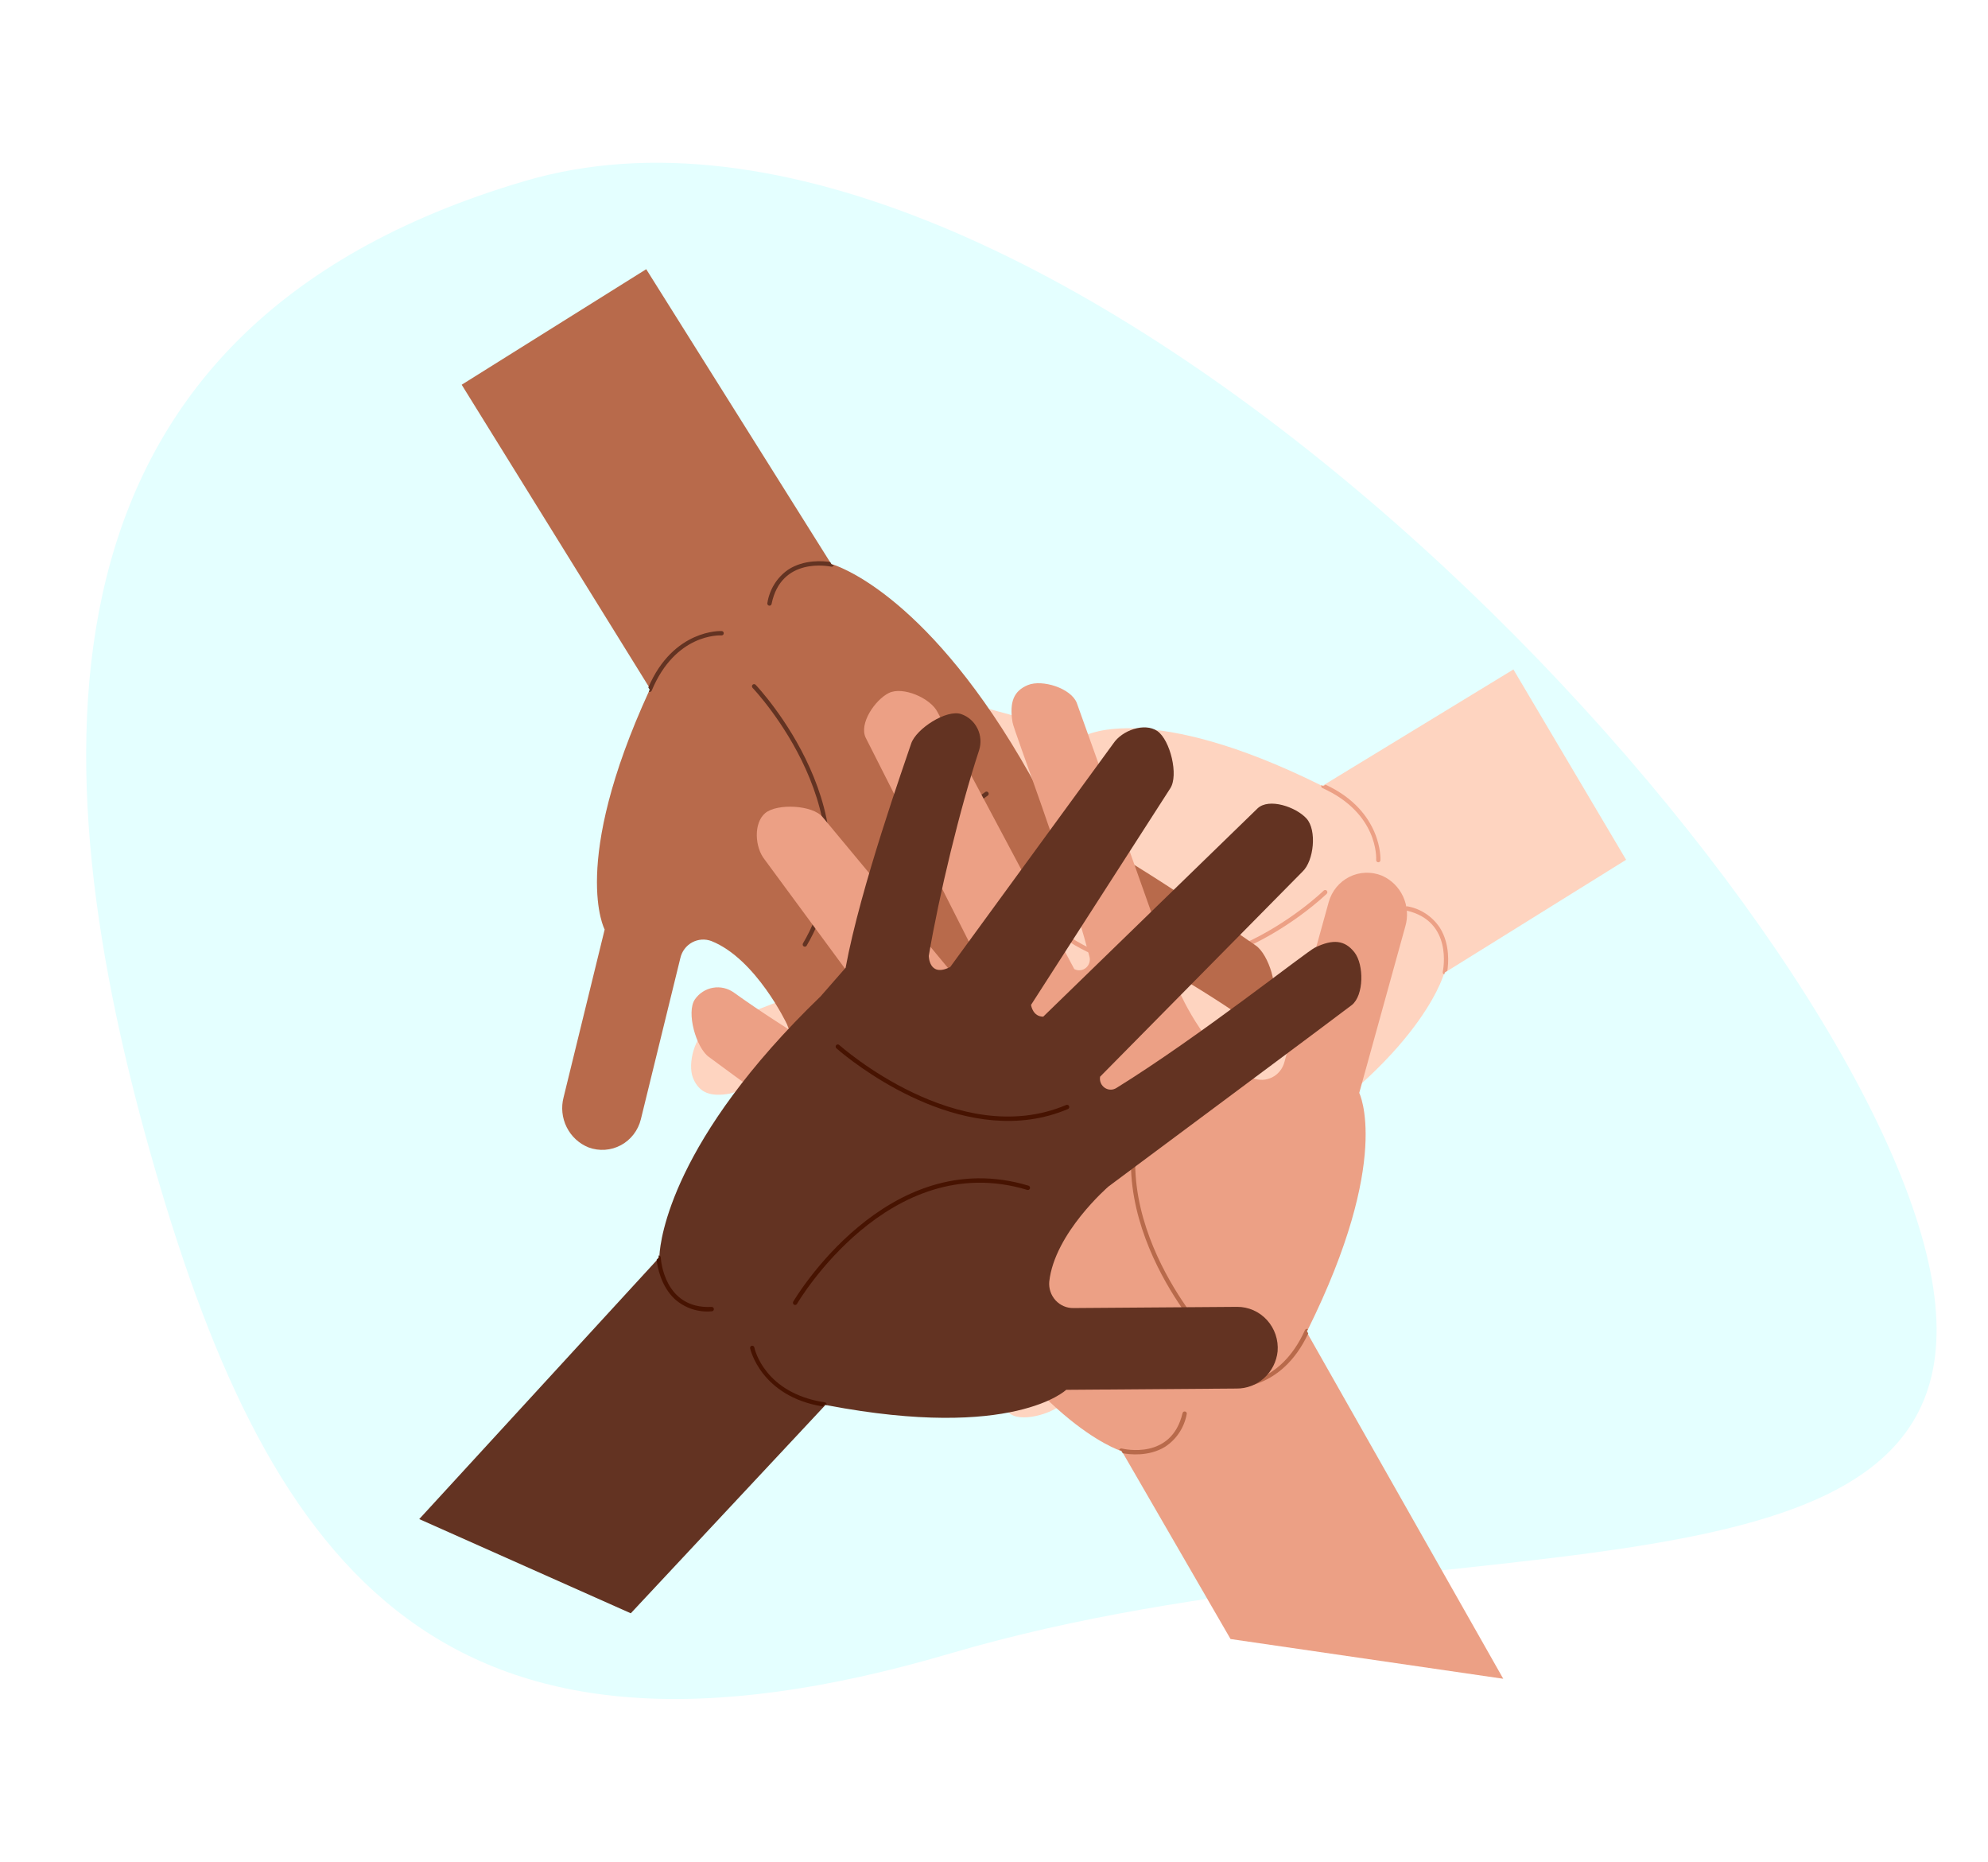
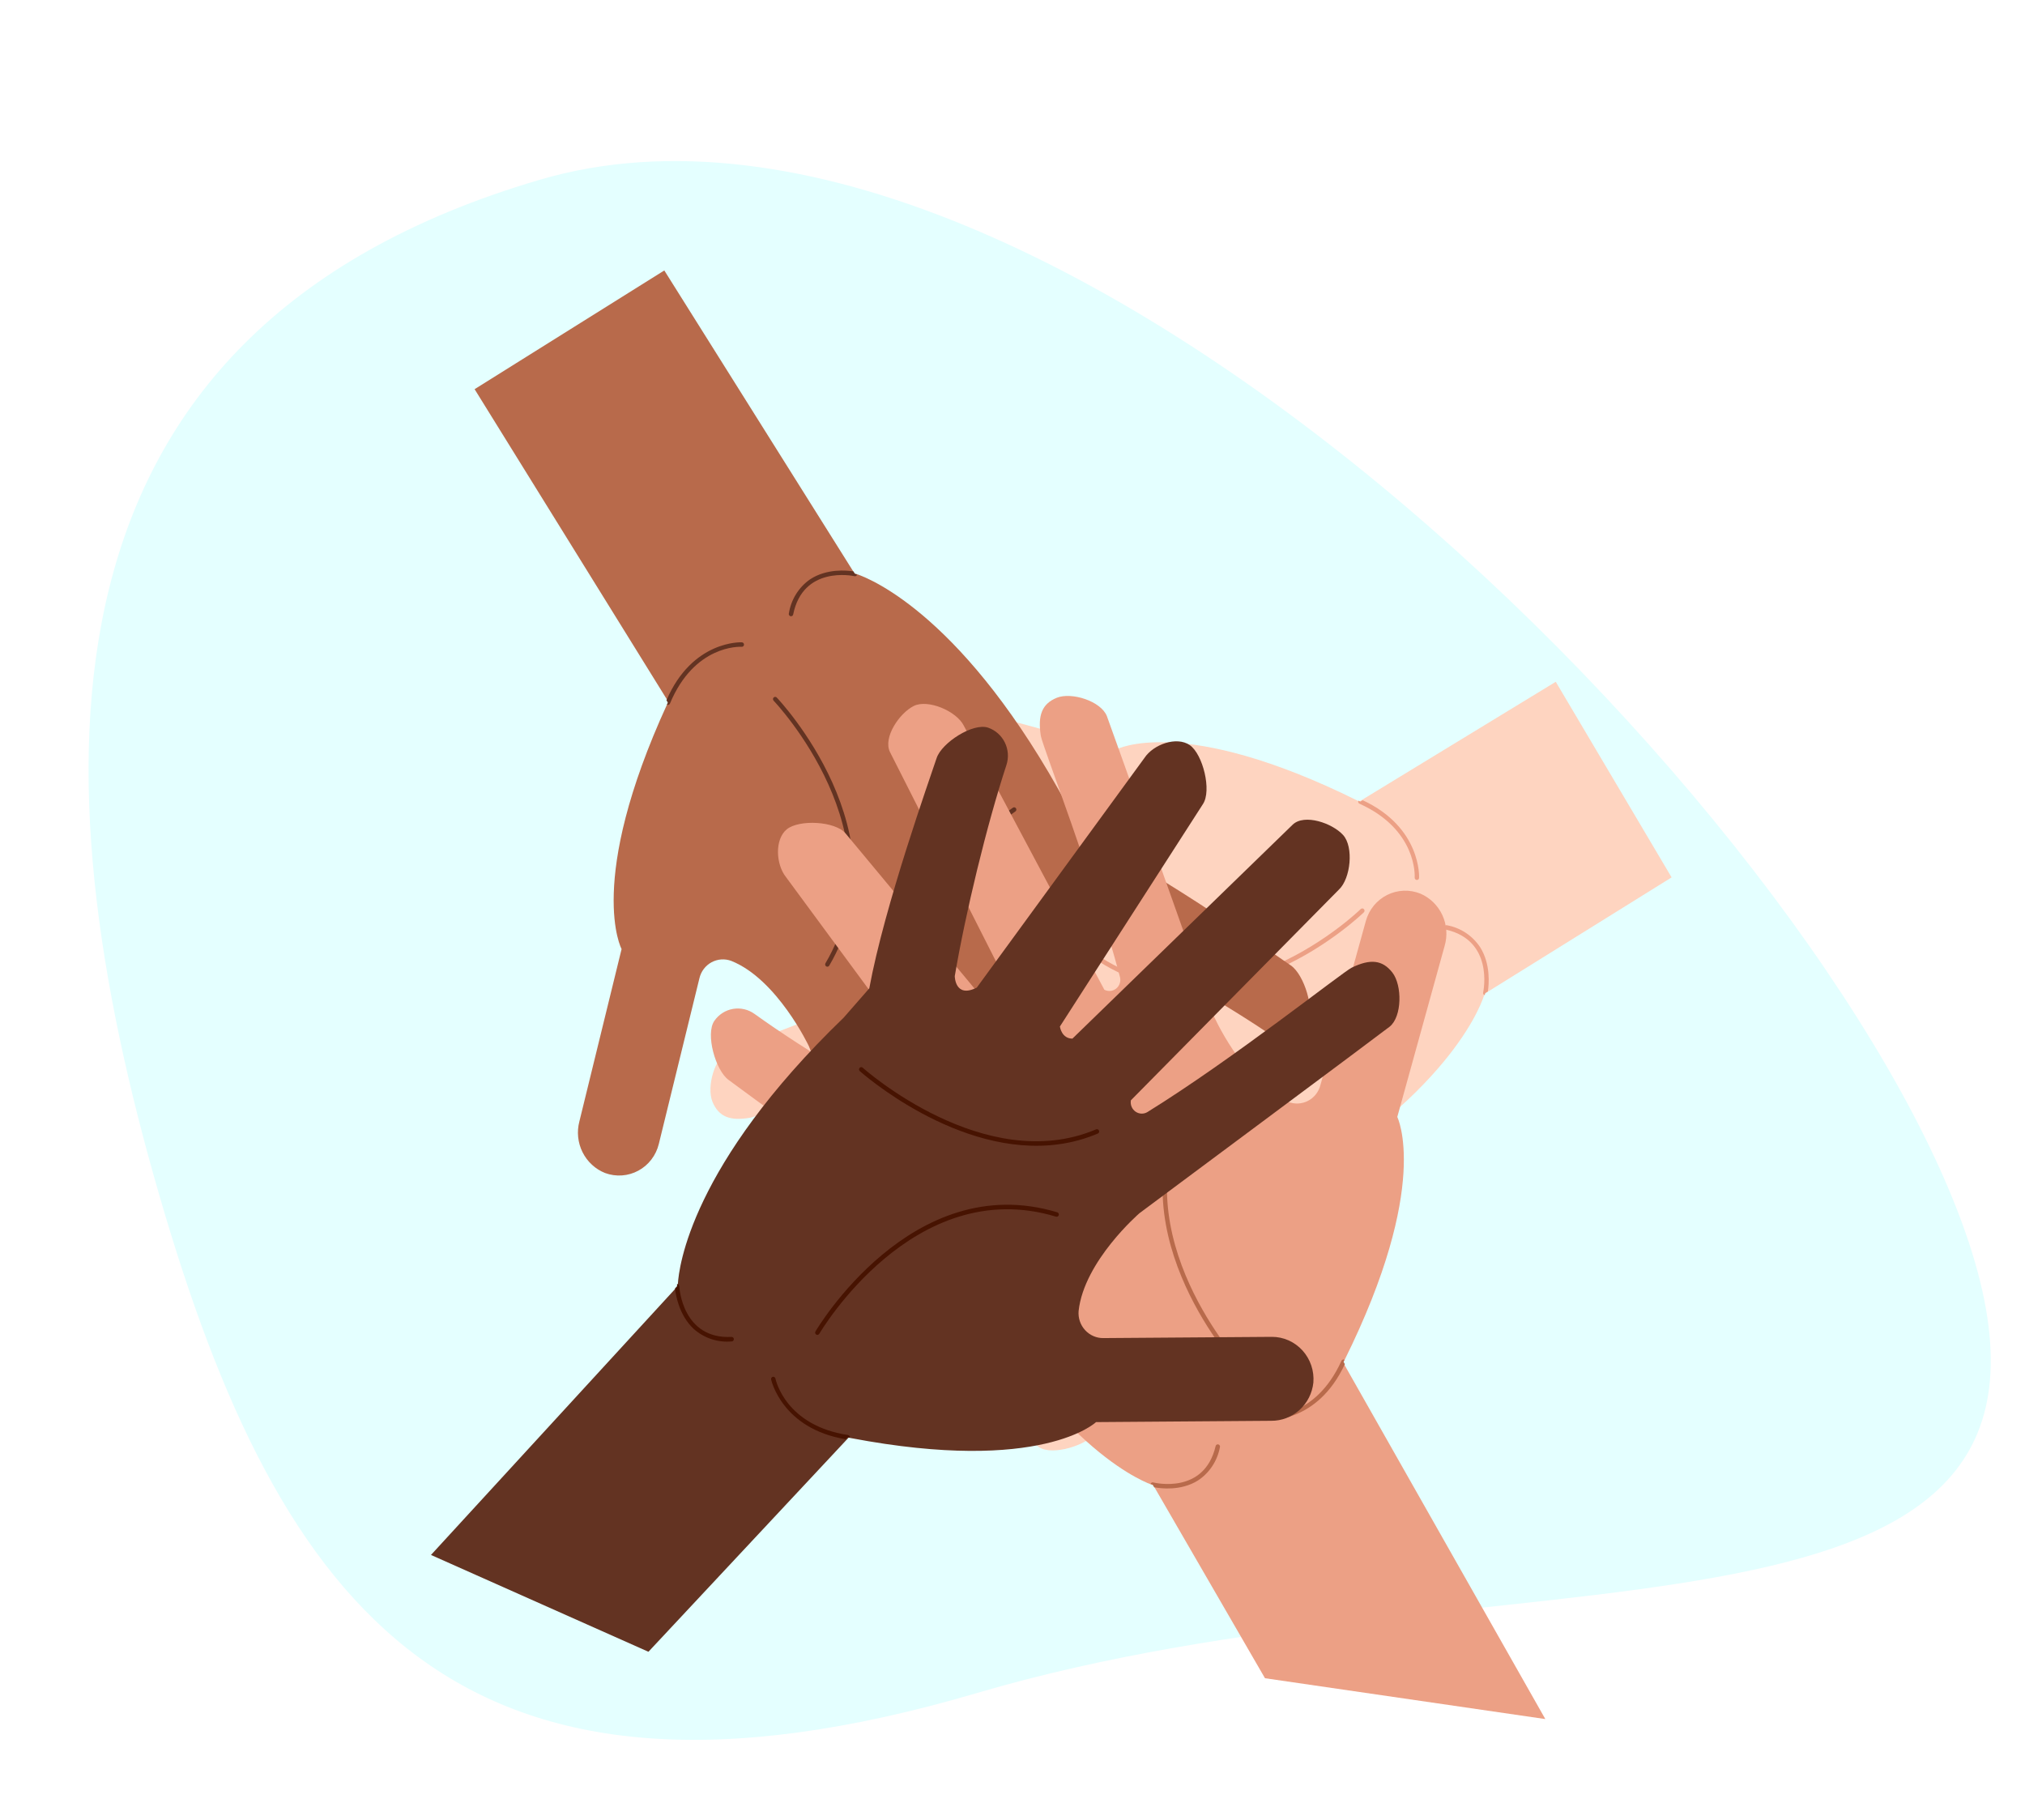
- <svg xmlns="http://www.w3.org/2000/svg" width="329" height="308" viewBox="0 0 329 308" fill="none">
-   <path d="M25.589 193.224C6.136 125.953 3.326 54.516 86.872 29.945C170.419 5.375 298.509 136.999 317.963 204.27C337.416 271.541 240.866 248.986 157.319 273.557C73.772 298.127 45.043 260.495 25.589 193.224Z" fill="#E4FFFF" />
-   <path d="M117.406 170.138C118.712 169.575 164.15 152.143 164.15 152.143C164.15 152.143 174.78 147.15 177.729 139.647C177.924 139.121 178.006 138.558 177.971 137.996C177.936 137.434 177.785 136.885 177.528 136.386C177.27 135.886 176.912 135.447 176.477 135.097C176.041 134.747 175.539 134.494 175.002 134.355L148.796 127.212C147.899 126.968 147.062 126.536 146.337 125.944C145.612 125.351 145.016 124.612 144.587 123.773C144.158 122.933 143.906 122.013 143.847 121.071C143.787 120.13 143.922 119.187 144.243 118.303C144.865 116.712 146.045 115.416 147.555 114.664C149.066 113.912 150.8 113.758 152.423 114.231L179.699 121.66C179.699 121.66 190.329 115.925 218.507 129.88C218.608 129.93 218.717 129.989 218.826 130.041L219.194 129.812L219.201 129.813L250.458 110.764L269.108 142.255L239.405 160.732L238.997 160.984C238.997 160.984 238.968 161.105 238.896 161.331C238.072 163.79 231.912 179.15 201.935 195.333L196.712 198.76C190.869 210.923 178.297 228.88 176.556 231.507C175.12 233.669 169.383 235.439 167.257 233.97C166.233 233.262 165.525 232.171 165.288 230.937C165.051 229.702 165.305 228.426 165.993 227.388C168.779 223.184 171.934 217.885 174.928 212.482C177.924 207.072 180.759 201.56 182.904 196.93C182.904 196.93 183.831 193.427 179.955 194.195L144.215 222.485C142.268 224.172 138.321 224.468 136.643 222.481C134.982 220.474 135.128 214.46 137.075 212.773L168.676 184.539L168.677 184.531C168.692 184.416 168.893 182.591 167.241 182.115L123.969 205.68C121.694 206.874 117.777 204.198 116.589 201.874C115.402 199.55 117.237 194.804 119.513 193.602L160.744 170.006C160.753 169.991 160.76 169.974 160.765 169.957C160.902 169.644 160.949 169.296 160.899 168.955C160.849 168.614 160.705 168.294 160.483 168.032C160.261 167.771 159.97 167.579 159.646 167.479C159.321 167.38 158.976 167.376 158.651 167.469C143.131 171.938 122.459 180.637 120.809 180.94C117.557 181.522 115.718 180.807 114.707 178.404C113.704 175.987 115.045 171.152 117.406 170.138Z" fill="#FED4C0" />
-   <path d="M232.515 150.232C232.535 150.143 232.586 150.065 232.659 150.013C232.732 149.961 232.822 149.938 232.911 149.949C232.921 149.95 232.931 149.953 232.938 149.96C234.02 150.154 235.053 150.57 235.975 151.183C236.897 151.795 237.689 152.591 238.302 153.522C240.016 156.266 239.693 159.567 239.523 160.629L239.117 160.881C239.117 160.881 239.087 161.001 239.016 161.227C238.929 161.201 238.856 161.143 238.809 161.065C238.763 160.986 238.748 160.893 238.766 160.803C238.838 160.461 240.466 152.418 232.791 150.666C232.745 150.657 232.701 150.637 232.662 150.61C232.623 150.583 232.59 150.548 232.564 150.508C232.538 150.467 232.521 150.422 232.512 150.375C232.504 150.328 232.505 150.279 232.515 150.232Z" fill="#ECA085" />
-   <path d="M218.676 129.911C218.677 129.904 218.677 129.904 218.685 129.898C218.787 129.948 218.895 130.007 219.004 130.059L219.371 129.83L219.379 129.831C228.849 134.236 228.464 142.254 228.454 142.333C228.451 142.381 228.439 142.427 228.419 142.47C228.398 142.513 228.37 142.551 228.335 142.582C228.3 142.614 228.259 142.638 228.214 142.653C228.17 142.668 228.123 142.674 228.076 142.67C228.029 142.667 227.984 142.654 227.942 142.632C227.9 142.611 227.863 142.581 227.832 142.545C227.801 142.508 227.778 142.466 227.763 142.421C227.749 142.375 227.743 142.327 227.747 142.28C227.765 141.967 228.095 134.558 218.861 130.391C218.818 130.372 218.778 130.345 218.745 130.31C218.712 130.276 218.687 130.235 218.669 130.19C218.652 130.145 218.644 130.098 218.645 130.05C218.646 130.002 218.657 129.955 218.676 129.911Z" fill="#ECA085" />
-   <path d="M173.815 166.369C190.109 168.607 201.548 186.151 201.676 186.351C201.728 186.432 201.747 186.531 201.727 186.625C201.708 186.72 201.653 186.802 201.573 186.855C201.494 186.907 201.397 186.925 201.304 186.905C201.211 186.885 201.13 186.828 201.078 186.747C200.935 186.525 186.635 164.608 167.419 167.054C167.325 167.066 167.23 167.04 167.155 166.98C167.079 166.921 167.03 166.834 167.018 166.738C167.005 166.642 167.031 166.545 167.089 166.469C167.146 166.393 167.232 166.343 167.326 166.331C169.48 166.057 171.661 166.07 173.815 166.369Z" fill="#ECA085" />
-   <path d="M219.356 147.254C219.423 147.263 219.486 147.291 219.538 147.335C219.59 147.38 219.629 147.438 219.65 147.503C219.672 147.569 219.675 147.639 219.658 147.706C219.642 147.773 219.608 147.834 219.56 147.882C219.344 148.094 197.732 169.021 176.936 155.814C176.855 155.763 176.797 155.681 176.775 155.586C176.753 155.491 176.769 155.392 176.818 155.309C176.868 155.227 176.948 155.168 177.041 155.146C177.133 155.124 177.231 155.141 177.312 155.192C197.636 168.105 218.847 147.562 219.06 147.352C219.099 147.314 219.145 147.285 219.197 147.268C219.248 147.251 219.302 147.246 219.356 147.254Z" fill="#ECA085" />
-   <path d="M148.7 216.866C148.125 215.54 130.228 169.442 130.228 169.442C130.228 169.442 125.144 158.662 117.736 155.702C117.217 155.507 116.664 155.426 116.114 155.464C115.563 155.503 115.028 155.659 114.543 155.923C114.057 156.188 113.633 156.554 113.298 156.998C112.962 157.442 112.723 157.954 112.597 158.5L106.061 185.174C105.838 186.087 105.429 186.94 104.861 187.68C104.294 188.42 103.579 189.03 102.764 189.47C101.949 189.91 101.052 190.171 100.129 190.236C99.207 190.301 98.28 190.169 97.409 189.847C95.838 189.223 94.546 188.03 93.782 186.498C93.018 184.967 92.836 183.205 93.271 181.553L100.068 153.791C100.068 153.791 94.257 143.014 107.436 114.302C107.483 114.198 107.539 114.088 107.588 113.977L107.357 113.604L107.358 113.596L76.406 63.656L106.945 44.54L137.308 92.904L137.563 93.317C137.563 93.317 137.682 93.347 137.904 93.419C140.33 94.244 155.497 100.428 171.895 130.817L175.348 136.11C187.375 141.988 205.201 154.676 207.808 156.432C209.953 157.881 211.789 163.703 210.388 165.872C209.712 166.916 208.655 167.641 207.449 167.888C206.243 168.135 204.988 167.884 203.958 167.19C199.787 164.38 194.536 161.199 189.186 158.183C183.83 155.165 178.375 152.311 173.799 150.153C173.799 150.153 170.348 149.229 171.17 153.165L199.539 189.351C201.228 191.322 201.588 195.332 199.67 197.048C197.732 198.746 191.834 198.628 190.145 196.657L161.905 164.678L161.898 164.677C161.784 164.663 159.992 164.467 159.554 166.149L183.425 210.015C184.636 212.322 182.082 216.317 179.825 217.536C177.568 218.754 172.883 216.913 171.664 214.606L147.799 172.814C147.784 172.805 147.768 172.799 147.751 172.794C147.441 172.655 147.1 172.609 146.766 172.662C146.433 172.714 146.122 172.863 145.869 173.09C145.617 173.317 145.434 173.613 145.342 173.943C145.25 174.273 145.253 174.624 145.35 174.954C150.006 190.708 158.902 211.676 159.229 213.352C159.857 216.655 159.188 218.527 156.851 219.567C154.5 220.599 149.736 219.26 148.7 216.866Z" fill="#B86A4B" />
-   <path d="M127.27 100.206C127.182 100.186 127.105 100.134 127.052 100.059C126.999 99.985 126.975 99.893 126.985 99.802C126.985 99.792 126.988 99.782 126.995 99.774C127.167 98.667 127.558 97.609 128.144 96.663C128.731 95.718 129.5 94.904 130.406 94.272C133.078 92.506 136.334 92.82 137.383 92.988L137.639 93.403C137.639 93.403 137.758 93.432 137.981 93.504C137.957 93.593 137.902 93.668 137.825 93.716C137.749 93.764 137.657 93.78 137.569 93.761C137.23 93.689 129.281 92.066 127.693 99.921C127.684 99.968 127.666 100.013 127.64 100.053C127.614 100.093 127.58 100.127 127.541 100.154C127.502 100.181 127.457 100.199 127.411 100.208C127.364 100.217 127.317 100.216 127.27 100.206Z" fill="#633322" />
-   <path d="M107.385 114.456C107.377 114.455 107.377 114.455 107.371 114.447C107.419 114.342 107.475 114.232 107.524 114.121L107.293 113.746L107.294 113.739C111.46 104.046 119.359 104.399 119.437 104.409C119.484 104.411 119.53 104.423 119.573 104.444C119.615 104.464 119.653 104.494 119.685 104.529C119.716 104.565 119.741 104.607 119.756 104.652C119.772 104.697 119.779 104.745 119.776 104.793C119.773 104.84 119.762 104.887 119.741 104.93C119.72 104.973 119.692 105.011 119.657 105.043C119.621 105.074 119.58 105.098 119.536 105.113C119.491 105.129 119.444 105.135 119.397 105.131C119.089 105.114 111.791 104.815 107.854 114.265C107.836 114.309 107.81 114.349 107.776 114.383C107.743 114.417 107.703 114.444 107.66 114.461C107.616 114.479 107.569 114.488 107.522 114.487C107.475 114.486 107.428 114.475 107.385 114.456Z" fill="#633322" />
-   <path d="M143.963 159.461C145.868 142.882 162.872 131.162 163.065 131.031C163.104 131.005 163.148 130.986 163.194 130.977C163.24 130.968 163.288 130.968 163.334 130.978C163.38 130.987 163.424 131.006 163.463 131.033C163.502 131.059 163.535 131.094 163.562 131.134C163.588 131.173 163.606 131.218 163.615 131.265C163.625 131.312 163.625 131.36 163.616 131.407C163.607 131.454 163.589 131.498 163.563 131.538C163.537 131.578 163.503 131.612 163.464 131.638C163.249 131.784 142.007 146.434 144.749 165.96C144.763 166.055 144.738 166.152 144.681 166.229C144.625 166.306 144.54 166.357 144.446 166.37C144.352 166.383 144.257 166.357 144.181 166.299C144.105 166.241 144.055 166.154 144.041 166.058C143.735 163.87 143.708 161.652 143.963 159.461Z" fill="#633322" />
-   <path d="M124.445 113.511C124.453 113.443 124.48 113.379 124.521 113.326C124.563 113.273 124.619 113.233 124.682 113.211C124.746 113.19 124.814 113.186 124.879 113.202C124.944 113.218 125.004 113.253 125.051 113.302C125.261 113.519 145.935 135.319 133.496 156.463C133.447 156.544 133.369 156.603 133.278 156.625C133.187 156.647 133.09 156.632 133.01 156.582C132.929 156.532 132.871 156.452 132.848 156.359C132.825 156.266 132.839 156.167 132.886 156.085C145.049 135.421 124.753 114.025 124.546 113.811C124.508 113.772 124.48 113.724 124.462 113.672C124.445 113.621 124.439 113.566 124.445 113.511Z" fill="#633322" />
-   <path d="M178.194 116.289C178.73 117.632 195.255 164.254 195.255 164.254C195.255 164.254 200.018 175.184 207.337 178.371C207.85 178.581 208.401 178.679 208.952 178.658C209.503 178.637 210.043 178.497 210.537 178.248C211.03 177.998 211.465 177.645 211.813 177.212C212.162 176.778 212.416 176.274 212.559 175.732L219.885 149.276C220.136 148.37 220.57 147.53 221.159 146.808C221.749 146.086 222.482 145.499 223.31 145.084C224.137 144.669 225.043 144.436 225.967 144.399C226.891 144.363 227.813 144.524 228.675 144.872C230.227 145.544 231.484 146.776 232.202 148.33C232.92 149.884 233.05 151.651 232.566 153.289L224.945 180.825C224.945 180.825 230.436 191.774 216.406 220.063C216.356 220.165 216.296 220.274 216.244 220.383L216.464 220.764L216.463 220.771L248.778 277.759L203.647 271.184L185.903 240.528L185.66 240.107C185.66 240.107 185.542 240.074 185.322 239.995C182.921 239.096 167.94 232.448 152.448 201.572L149.152 196.177C137.301 189.932 119.855 176.702 117.301 174.866C115.199 173.352 113.535 167.477 115.001 165.352C115.708 164.33 116.786 163.638 117.999 163.428C119.212 163.218 120.46 163.508 121.469 164.234C125.556 167.171 130.712 170.511 135.971 173.691C141.237 176.871 146.606 179.892 151.118 182.189C151.118 182.189 154.541 183.219 153.835 179.26L126.546 142.221C124.916 140.2 124.674 136.181 126.643 134.526C128.631 132.888 134.525 133.187 136.155 135.209L163.442 168.039L163.449 168.04C163.562 168.058 165.348 168.309 165.836 166.641L143.271 122.066C142.128 119.724 144.801 115.809 147.094 114.661C149.387 113.512 154.016 115.497 155.166 117.841L177.787 160.342C177.801 160.352 177.817 160.359 177.834 160.365C178.14 160.512 178.48 160.569 178.815 160.526C179.15 160.484 179.465 160.345 179.724 160.126C179.983 159.907 180.175 159.617 180.277 159.29C180.379 158.963 180.386 158.612 180.299 158.279C176.111 142.391 167.839 121.161 167.563 119.477C167.032 116.156 167.757 114.306 170.125 113.338C172.506 112.38 177.23 113.864 178.194 116.289Z" fill="#ECA085" />
-   <path d="M196.132 233.538C196.219 233.561 196.295 233.615 196.346 233.691C196.396 233.767 196.417 233.86 196.405 233.95C196.405 233.961 196.401 233.97 196.394 233.978C196.189 235.079 195.767 236.125 195.153 237.052C194.538 237.979 193.745 238.769 192.82 239.372C190.096 241.055 186.85 240.641 185.806 240.441L185.563 240.019C185.563 240.019 185.445 239.985 185.224 239.906C185.25 239.819 185.308 239.745 185.386 239.7C185.464 239.654 185.556 239.641 185.644 239.662C185.98 239.745 193.88 241.612 195.701 233.81C195.711 233.763 195.73 233.719 195.757 233.679C195.785 233.64 195.819 233.607 195.86 233.582C195.9 233.556 195.944 233.539 195.991 233.532C196.038 233.525 196.086 233.527 196.132 233.538Z" fill="#B86A4B" />
-   <path d="M216.434 219.905C216.441 219.906 216.441 219.906 216.447 219.914C216.396 220.017 216.337 220.126 216.285 220.235L216.505 220.617L216.504 220.624C212.05 230.184 204.163 229.588 204.085 229.576C204.038 229.572 203.993 229.558 203.951 229.536C203.909 229.514 203.872 229.484 203.841 229.448C203.811 229.411 203.788 229.369 203.773 229.323C203.759 229.277 203.754 229.229 203.758 229.181C203.762 229.134 203.775 229.087 203.797 229.045C203.818 229.003 203.848 228.965 203.884 228.935C203.921 228.905 203.962 228.882 204.007 228.868C204.052 228.855 204.099 228.85 204.146 228.855C204.454 228.881 211.742 229.406 215.959 220.081C215.978 220.037 216.006 219.998 216.04 219.965C216.075 219.932 216.115 219.907 216.159 219.891C216.204 219.874 216.251 219.867 216.298 219.869C216.345 219.872 216.391 219.884 216.434 219.905Z" fill="#B86A4B" />
-   <path d="M181.217 173.801C178.819 190.312 161.469 201.502 161.271 201.627C161.232 201.652 161.187 201.669 161.141 201.677C161.095 201.685 161.047 201.683 161.002 201.672C160.956 201.661 160.913 201.641 160.874 201.613C160.836 201.585 160.803 201.55 160.778 201.51C160.753 201.469 160.736 201.424 160.729 201.376C160.721 201.329 160.722 201.281 160.732 201.235C160.743 201.188 160.762 201.144 160.789 201.105C160.816 201.066 160.851 201.033 160.891 201.008C161.11 200.869 182.785 186.881 180.624 167.281C180.613 167.185 180.64 167.089 180.7 167.014C180.729 166.977 180.765 166.946 180.806 166.923C180.847 166.9 180.892 166.886 180.939 166.881C180.986 166.876 181.033 166.88 181.078 166.893C181.123 166.907 181.165 166.929 181.202 166.96C181.239 166.99 181.269 167.027 181.292 167.069C181.315 167.111 181.329 167.157 181.334 167.204C181.576 169.401 181.537 171.618 181.217 173.801Z" fill="#B86A4B" />
-   <path d="M199.353 220.323C199.343 220.39 199.315 220.454 199.271 220.505C199.228 220.557 199.171 220.595 199.107 220.615C199.043 220.635 198.975 220.636 198.91 220.618C198.846 220.6 198.787 220.564 198.742 220.513C198.538 220.289 178.524 197.865 191.578 177.122C191.604 177.082 191.636 177.047 191.675 177.02C191.713 176.993 191.756 176.974 191.802 176.964C191.847 176.954 191.894 176.954 191.94 176.962C191.986 176.971 192.03 176.989 192.069 177.015C192.109 177.041 192.143 177.075 192.169 177.114C192.196 177.153 192.215 177.198 192.225 177.244C192.235 177.291 192.236 177.339 192.227 177.386C192.219 177.433 192.202 177.478 192.177 177.518C179.412 197.791 199.06 219.8 199.261 220.02C199.297 220.061 199.325 220.109 199.34 220.161C199.356 220.213 199.361 220.269 199.353 220.323Z" fill="#B86A4B" />
-   <path d="M223.719 166.286C222.609 167.183 183.446 196.312 183.446 196.312C183.446 196.312 174.522 204.01 173.644 212.053C173.595 212.613 173.663 213.178 173.843 213.711C174.023 214.244 174.312 214.733 174.69 215.146C175.069 215.559 175.528 215.886 176.038 216.106C176.548 216.326 177.098 216.434 177.65 216.423L204.728 216.225C205.655 216.218 206.574 216.408 207.426 216.784C208.278 217.16 209.045 217.712 209.676 218.406C210.308 219.1 210.791 219.921 211.094 220.814C211.397 221.707 211.513 222.654 211.436 223.593C211.253 225.298 210.456 226.869 209.199 228.004C207.942 229.139 206.314 229.757 204.629 229.74L176.447 229.951C176.447 229.951 167.718 238.365 136.964 232.52C136.852 232.499 136.733 232.471 136.614 232.451L136.32 232.771L136.312 232.772L104.391 266.925L69.382 251.338L108.8 208.391L109.126 208.037C109.126 208.037 109.123 207.912 109.134 207.675C109.284 205.078 111.199 188.581 135.814 164.843L139.944 160.12C142.389 146.796 149.795 126.058 150.784 123.05C151.601 120.574 156.658 117.312 159.087 118.154C160.257 118.561 161.223 119.423 161.773 120.55C162.324 121.678 162.413 122.979 162.022 124.167C160.44 128.98 158.789 134.95 157.318 140.976C155.849 147.01 154.561 153.1 153.706 158.15C153.706 158.15 153.729 161.783 157.257 159.992L184.255 123.005C185.688 120.849 189.407 119.495 191.541 120.96C193.663 122.447 195.093 128.293 193.661 130.449L170.631 166.262L170.632 166.269C170.648 166.384 170.931 168.2 172.645 168.213L208.122 133.749C209.999 131.98 214.467 133.504 216.217 135.426C217.966 137.349 217.44 142.427 215.564 144.203L182.058 178.145C182.053 178.162 182.051 178.18 182.051 178.197C182 178.537 182.046 178.886 182.183 179.202C182.32 179.517 182.543 179.787 182.825 179.979C183.106 180.172 183.436 180.278 183.774 180.287C184.112 180.295 184.445 180.205 184.734 180.027C198.499 171.512 216.116 157.517 217.623 156.779C220.601 155.336 222.557 155.529 224.157 157.575C225.753 159.637 225.726 164.668 223.719 166.286Z" fill="#633322" />
-   <path d="M118.142 216.58C118.146 216.671 118.117 216.76 118.06 216.83C118.003 216.901 117.923 216.947 117.834 216.96C117.824 216.963 117.814 216.962 117.805 216.957C116.711 217.063 115.607 216.941 114.558 216.6C113.509 216.258 112.538 215.704 111.703 214.97C109.334 212.783 108.783 209.505 108.669 208.432L108.995 208.078C108.995 208.078 108.992 207.954 109.002 207.717C109.092 207.718 109.178 207.754 109.243 207.818C109.308 207.881 109.347 207.967 109.353 208.058C109.373 208.409 109.906 216.623 117.762 216.235C117.809 216.232 117.856 216.238 117.901 216.254C117.945 216.27 117.987 216.294 118.022 216.327C118.058 216.359 118.086 216.398 118.107 216.441C118.127 216.484 118.139 216.532 118.142 216.58Z" fill="#471301" />
-   <path d="M136.814 232.443C136.815 232.45 136.815 232.45 136.809 232.458C136.697 232.437 136.578 232.409 136.46 232.389L136.165 232.709L136.158 232.71C125.878 231.02 124.153 223.165 124.142 223.086C124.132 223.039 124.131 222.991 124.139 222.944C124.148 222.897 124.165 222.853 124.191 222.813C124.217 222.773 124.25 222.739 124.289 222.712C124.328 222.685 124.371 222.667 124.417 222.658C124.463 222.648 124.511 222.648 124.557 222.658C124.603 222.667 124.646 222.686 124.685 222.713C124.724 222.74 124.758 222.774 124.784 222.814C124.81 222.854 124.828 222.899 124.837 222.946C124.901 223.253 126.521 230.504 136.51 232.029C136.557 232.035 136.602 232.051 136.643 232.075C136.684 232.1 136.719 232.132 136.748 232.171C136.776 232.21 136.796 232.254 136.808 232.3C136.819 232.347 136.821 232.395 136.814 232.443Z" fill="#471301" />
-   <path d="M170.477 185.217C154.196 187.472 138.591 173.6 138.415 173.441C138.38 173.409 138.351 173.371 138.33 173.327C138.31 173.284 138.297 173.237 138.294 173.189C138.291 173.142 138.298 173.094 138.313 173.048C138.328 173.003 138.352 172.961 138.383 172.926C138.414 172.89 138.452 172.861 138.494 172.84C138.536 172.819 138.582 172.807 138.629 172.804C138.676 172.801 138.723 172.808 138.768 172.824C138.812 172.839 138.853 172.864 138.889 172.896C139.084 173.072 158.588 190.4 176.458 182.819C176.545 182.782 176.644 182.782 176.732 182.819C176.82 182.856 176.89 182.927 176.927 183.016C176.964 183.106 176.965 183.206 176.929 183.296C176.894 183.385 176.824 183.457 176.737 183.494C174.734 184.343 172.63 184.922 170.477 185.217Z" fill="#471301" />
-   <path d="M131.637 215.908C131.57 215.917 131.502 215.907 131.44 215.879C131.379 215.85 131.326 215.805 131.289 215.747C131.251 215.69 131.23 215.623 131.228 215.554C131.226 215.486 131.244 215.418 131.278 215.359C131.43 215.096 146.773 189.097 170.207 196.174C170.298 196.201 170.375 196.265 170.421 196.35C170.467 196.435 170.478 196.535 170.451 196.628C170.425 196.721 170.363 196.799 170.28 196.845C170.197 196.892 170.099 196.902 170.007 196.874C147.103 189.952 132.046 215.474 131.896 215.733C131.869 215.78 131.831 215.821 131.786 215.851C131.741 215.881 131.69 215.901 131.637 215.908Z" fill="#471301" />
+ <svg xmlns="http://www.w3.org/2000/svg" width="326" height="293" viewBox="0 0 326 293" fill="none">
+   <path d="M25.589 192.224C6.136 124.952 3.326 53.516 86.872 28.945C170.419 4.375 298.509 135.999 317.963 203.27C337.416 270.541 240.866 247.986 157.319 272.556C73.772 297.127 45.043 259.495 25.589 192.224Z" fill="#E4FFFF" />
+   <path d="M117.406 169.138C118.712 168.575 164.15 151.143 164.15 151.143C164.15 151.143 174.78 146.15 177.729 138.646C177.924 138.121 178.006 137.558 177.971 136.996C177.936 136.434 177.785 135.885 177.528 135.386C177.27 134.886 176.912 134.446 176.477 134.096C176.041 133.746 175.539 133.494 175.002 133.355L148.796 126.212C147.899 125.968 147.062 125.536 146.337 124.944C145.612 124.351 145.016 123.612 144.587 122.773C144.158 121.933 143.906 121.013 143.847 120.071C143.787 119.129 143.922 118.187 144.243 117.303C144.865 115.712 146.045 114.416 147.555 113.664C149.066 112.912 150.8 112.758 152.423 113.231L179.699 120.66C179.699 120.66 190.329 114.924 218.507 128.88C218.608 128.93 218.717 128.989 218.826 129.041L219.194 128.812L219.201 128.813L250.458 109.764L269.108 141.255L239.405 159.732L238.997 159.984C238.997 159.984 238.968 160.105 238.896 160.331C238.072 162.79 231.912 178.15 201.935 194.333L196.712 197.76C190.869 209.923 178.297 227.879 176.556 230.507C175.12 232.669 169.383 234.438 167.257 232.97C166.233 232.262 165.525 231.171 165.288 229.937C165.051 228.702 165.305 227.426 165.993 226.388C168.779 222.184 171.934 216.884 174.928 211.482C177.924 206.072 180.759 200.56 182.904 195.93C182.904 195.93 183.831 192.427 179.955 193.195L144.215 221.485C142.268 223.172 138.321 223.468 136.643 221.481C134.982 219.474 135.128 213.46 137.075 211.773L168.676 183.538L168.677 183.531C168.692 183.416 168.893 181.591 167.241 181.114L123.969 204.68C121.694 205.874 117.777 203.197 116.589 200.873C115.402 198.55 117.237 193.803 119.513 192.602L160.744 169.006C160.753 168.99 160.76 168.974 160.765 168.957C160.902 168.644 160.949 168.296 160.899 167.955C160.849 167.614 160.705 167.294 160.483 167.032C160.261 166.771 159.97 166.579 159.646 166.479C159.321 166.38 158.976 166.376 158.651 166.469C143.131 170.938 122.459 179.637 120.809 179.94C117.557 180.522 115.718 179.806 114.707 177.404C113.704 174.987 115.045 170.151 117.406 169.138Z" fill="#FED4C0" />
+   <path d="M232.515 149.232C232.535 149.143 232.586 149.065 232.659 149.013C232.732 148.961 232.822 148.938 232.911 148.949C232.921 148.949 232.931 148.953 232.938 148.96C234.02 149.154 235.053 149.57 235.975 150.182C236.897 150.795 237.689 151.591 238.302 152.522C240.016 155.266 239.693 158.566 239.523 159.629L239.117 159.881C239.117 159.881 239.087 160.001 239.016 160.226C238.929 160.201 238.856 160.143 238.809 160.064C238.763 159.986 238.748 159.893 238.766 159.803C238.838 159.461 240.466 151.418 232.791 149.666C232.745 149.656 232.701 149.637 232.662 149.61C232.623 149.583 232.59 149.548 232.564 149.508C232.538 149.467 232.521 149.422 232.512 149.375C232.504 149.327 232.505 149.279 232.515 149.232Z" fill="#ECA085" />
+   <path d="M218.676 128.911C218.677 128.904 218.677 128.904 218.685 128.897C218.787 128.948 218.895 129.007 219.004 129.058L219.371 128.83L219.379 128.831C228.849 133.236 228.464 141.254 228.454 141.333C228.451 141.38 228.439 141.427 228.419 141.47C228.398 141.513 228.37 141.551 228.335 141.582C228.3 141.614 228.259 141.638 228.214 141.653C228.17 141.668 228.123 141.674 228.076 141.67C228.029 141.667 227.984 141.654 227.942 141.632C227.9 141.611 227.863 141.581 227.832 141.544C227.801 141.508 227.778 141.466 227.763 141.421C227.749 141.375 227.743 141.327 227.747 141.28C227.765 140.967 228.095 133.558 218.861 129.391C218.818 129.372 218.778 129.345 218.745 129.31C218.712 129.276 218.687 129.235 218.669 129.19C218.652 129.145 218.644 129.097 218.645 129.05C218.646 129.002 218.657 128.954 218.676 128.911Z" fill="#ECA085" />
+   <path d="M173.815 165.369C190.109 167.607 201.548 185.151 201.676 185.351C201.728 185.432 201.747 185.531 201.727 185.625C201.708 185.72 201.653 185.802 201.573 185.855C201.494 185.907 201.397 185.925 201.304 185.905C201.211 185.885 201.13 185.828 201.078 185.747C200.935 185.525 186.635 163.608 167.419 166.054C167.325 166.066 167.23 166.04 167.155 165.98C167.079 165.921 167.03 165.834 167.018 165.738C167.005 165.642 167.031 165.545 167.089 165.469C167.146 165.393 167.232 165.343 167.326 165.331C169.48 165.057 171.661 165.07 173.815 165.369Z" fill="#ECA085" />
+   <path d="M219.356 146.254C219.423 146.263 219.486 146.291 219.538 146.335C219.59 146.379 219.629 146.438 219.65 146.503C219.672 146.569 219.675 146.639 219.658 146.706C219.642 146.773 219.608 146.834 219.56 146.882C219.344 147.094 197.732 168.021 176.936 154.814C176.855 154.763 176.797 154.681 176.775 154.586C176.753 154.491 176.769 154.391 176.818 154.309C176.868 154.226 176.948 154.168 177.041 154.146C177.133 154.124 177.231 154.14 177.312 154.192C197.636 167.105 218.847 146.562 219.06 146.352C219.099 146.314 219.145 146.285 219.197 146.268C219.248 146.251 219.302 146.246 219.356 146.254Z" fill="#ECA085" />
+   <path d="M148.7 215.866C148.125 214.54 130.228 168.442 130.228 168.442C130.228 168.442 125.144 157.662 117.736 154.702C117.217 154.507 116.664 154.426 116.114 154.465C115.563 154.503 115.028 154.659 114.543 154.923C114.057 155.188 113.633 155.554 113.298 155.998C112.962 156.442 112.723 156.954 112.597 157.501L106.061 184.174C105.838 185.087 105.429 185.941 104.861 186.68C104.294 187.42 103.579 188.03 102.764 188.47C101.949 188.91 101.052 189.171 100.129 189.236C99.207 189.301 98.28 189.169 97.409 188.847C95.838 188.223 94.546 187.03 93.782 185.498C93.018 183.967 92.836 182.205 93.271 180.553L100.068 152.791C100.068 152.791 94.257 142.014 107.436 113.302C107.483 113.199 107.539 113.088 107.588 112.977L107.357 112.604L107.358 112.597L76.406 62.656L106.945 43.541L137.308 91.905L137.563 92.318C137.563 92.318 137.682 92.347 137.904 92.419C140.33 93.244 155.497 99.428 171.895 129.818L175.348 135.11C187.375 140.988 205.201 153.676 207.808 155.432C209.953 156.882 211.789 162.703 210.388 164.872C209.712 165.916 208.655 166.641 207.449 166.889C206.243 167.136 204.988 166.884 203.958 166.19C199.787 163.38 194.536 160.2 189.186 157.183C183.83 154.165 178.375 151.311 173.799 149.153C173.799 149.153 170.348 148.229 171.17 152.165L199.539 188.352C201.228 190.322 201.588 194.332 199.67 196.048C197.732 197.746 191.834 197.628 190.145 195.658L161.905 163.678L161.898 163.678C161.784 163.663 159.992 163.468 159.554 165.149L183.425 209.015C184.636 211.322 182.082 215.317 179.825 216.536C177.568 217.755 172.883 215.913 171.664 213.606L147.799 171.814C147.784 171.806 147.768 171.799 147.751 171.794C147.441 171.655 147.1 171.61 146.766 171.662C146.433 171.715 146.122 171.863 145.869 172.09C145.617 172.317 145.434 172.613 145.342 172.943C145.25 173.273 145.253 173.624 145.35 173.954C150.006 189.708 158.902 210.677 159.229 212.352C159.857 215.655 159.188 217.527 156.851 218.568C154.5 219.599 149.736 218.26 148.7 215.866Z" fill="#B86A4B" />
+   <path d="M127.27 99.206C127.182 99.186 127.105 99.134 127.052 99.059C126.999 98.985 126.975 98.894 126.985 98.803C126.985 98.792 126.988 98.782 126.995 98.774C127.167 97.668 127.558 96.609 128.144 95.663C128.731 94.718 129.5 93.904 130.406 93.273C133.078 91.507 136.334 91.82 137.383 91.989L137.639 92.403C137.639 92.403 137.758 92.433 137.981 92.505C137.957 92.593 137.902 92.669 137.825 92.716C137.749 92.764 137.657 92.78 137.569 92.761C137.23 92.689 129.281 91.066 127.693 98.921C127.684 98.968 127.666 99.013 127.64 99.053C127.614 99.093 127.58 99.128 127.541 99.154C127.502 99.181 127.457 99.199 127.411 99.208C127.364 99.217 127.317 99.216 127.27 99.206Z" fill="#633322" />
+   <path d="M107.385 113.456C107.377 113.455 107.377 113.455 107.371 113.447C107.419 113.342 107.475 113.232 107.524 113.121L107.293 112.746L107.294 112.739C111.46 103.046 119.359 103.399 119.437 103.409C119.484 103.411 119.53 103.423 119.573 103.444C119.615 103.464 119.653 103.494 119.685 103.529C119.716 103.565 119.741 103.607 119.756 103.652C119.772 103.697 119.779 103.745 119.776 103.793C119.773 103.84 119.762 103.887 119.741 103.93C119.72 103.973 119.692 104.011 119.657 104.043C119.621 104.074 119.58 104.098 119.536 104.113C119.491 104.129 119.444 104.135 119.397 104.131C119.089 104.114 111.791 103.815 107.854 113.265C107.836 113.309 107.81 113.349 107.776 113.383C107.743 113.417 107.703 113.444 107.66 113.461C107.616 113.479 107.569 113.488 107.522 113.487C107.475 113.486 107.428 113.475 107.385 113.456Z" fill="#633322" />
+   <path d="M143.963 158.461C145.868 141.882 162.872 130.163 163.065 130.031C163.104 130.005 163.148 129.987 163.194 129.977C163.24 129.968 163.288 129.968 163.334 129.978C163.38 129.987 163.424 130.006 163.463 130.033C163.502 130.06 163.535 130.094 163.562 130.134C163.588 130.173 163.606 130.218 163.615 130.265C163.625 130.312 163.625 130.36 163.616 130.407C163.607 130.454 163.589 130.499 163.563 130.538C163.537 130.578 163.503 130.612 163.464 130.638C163.249 130.784 142.007 145.434 144.749 164.96C144.763 165.056 144.738 165.152 144.681 165.229C144.625 165.306 144.54 165.357 144.446 165.37C144.352 165.383 144.257 165.358 144.181 165.299C144.105 165.241 144.055 165.154 144.041 165.059C143.735 162.87 143.708 160.652 143.963 158.461Z" fill="#633322" />
+   <path d="M124.445 112.511C124.453 112.443 124.48 112.379 124.521 112.326C124.563 112.273 124.619 112.233 124.682 112.211C124.746 112.189 124.814 112.186 124.879 112.202C124.944 112.218 125.004 112.253 125.051 112.302C125.261 112.519 145.935 134.319 133.496 155.462C133.447 155.544 133.369 155.603 133.278 155.625C133.187 155.647 133.09 155.632 133.01 155.582C132.929 155.532 132.871 155.452 132.848 155.359C132.825 155.266 132.839 155.167 132.886 155.085C145.049 134.421 124.753 113.025 124.546 112.81C124.508 112.771 124.48 112.724 124.462 112.672C124.445 112.621 124.439 112.565 124.445 112.511Z" fill="#633322" />
+   <path d="M178.194 115.289C178.73 116.632 195.255 163.254 195.255 163.254C195.255 163.254 200.018 174.184 207.337 177.371C207.85 177.581 208.401 177.679 208.952 177.658C209.503 177.637 210.043 177.497 210.537 177.248C211.03 176.998 211.465 176.645 211.813 176.212C212.162 175.778 212.416 175.274 212.559 174.732L219.885 148.276C220.136 147.37 220.57 146.53 221.159 145.808C221.749 145.086 222.482 144.499 223.31 144.084C224.137 143.669 225.043 143.436 225.967 143.399C226.891 143.363 227.813 143.524 228.675 143.872C230.227 144.544 231.484 145.776 232.202 147.33C232.92 148.884 233.05 150.651 232.566 152.289L224.945 179.825C224.945 179.825 230.436 190.774 216.406 219.063C216.356 219.165 216.296 219.274 216.244 219.383L216.464 219.764L216.463 219.771L248.778 276.759L203.647 270.184L185.903 239.528L185.66 239.107C185.66 239.107 185.542 239.074 185.322 238.995C182.921 238.096 167.94 231.448 152.448 200.572L149.152 195.177C137.301 188.932 119.855 175.702 117.301 173.866C115.199 172.352 113.535 166.477 115.001 164.352C115.708 163.33 116.786 162.638 117.999 162.428C119.212 162.218 120.46 162.508 121.469 163.234C125.556 166.171 130.712 169.511 135.971 172.691C141.237 175.871 146.606 178.892 151.118 181.189C151.118 181.189 154.541 182.219 153.835 178.26L126.546 141.221C124.916 139.2 124.674 135.181 126.643 133.526C128.631 131.888 134.525 132.187 136.155 134.209L163.442 167.039L163.449 167.04C163.562 167.058 165.348 167.309 165.836 165.641L143.271 121.066C142.128 118.724 144.801 114.809 147.094 113.661C149.387 112.512 154.016 114.497 155.166 116.841L177.787 159.342C177.801 159.352 177.817 159.359 177.834 159.365C178.14 159.512 178.48 159.569 178.815 159.526C179.15 159.484 179.465 159.345 179.724 159.126C179.983 158.907 180.175 158.617 180.277 158.29C180.379 157.963 180.386 157.612 180.299 157.279C176.111 141.391 167.839 120.161 167.563 118.477C167.032 115.156 167.757 113.306 170.125 112.338C172.506 111.38 177.23 112.864 178.194 115.289Z" fill="#ECA085" />
+   <path d="M196.132 232.538C196.219 232.561 196.295 232.615 196.346 232.691C196.396 232.767 196.417 232.86 196.405 232.95C196.405 232.961 196.401 232.97 196.394 232.978C196.189 234.079 195.767 235.125 195.153 236.052C194.538 236.979 193.745 237.769 192.82 238.372C190.096 240.055 186.85 239.641 185.806 239.441L185.563 239.019C185.563 239.019 185.445 238.985 185.224 238.906C185.25 238.819 185.308 238.745 185.386 238.7C185.464 238.654 185.556 238.641 185.644 238.662C185.98 238.745 193.88 240.612 195.701 232.81C195.711 232.763 195.73 232.719 195.757 232.679C195.785 232.64 195.819 232.607 195.86 232.582C195.9 232.556 195.944 232.539 195.991 232.532C196.038 232.525 196.086 232.527 196.132 232.538Z" fill="#B86A4B" />
+   <path d="M216.434 218.905C216.441 218.906 216.441 218.906 216.447 218.914C216.396 219.017 216.337 219.126 216.285 219.235L216.505 219.617L216.504 219.624C212.05 229.184 204.163 228.588 204.085 228.575C204.038 228.572 203.993 228.558 203.951 228.536C203.909 228.514 203.872 228.484 203.841 228.448C203.811 228.411 203.788 228.368 203.773 228.323C203.759 228.277 203.754 228.229 203.758 228.181C203.762 228.134 203.775 228.087 203.797 228.045C203.818 228.003 203.848 227.965 203.884 227.935C203.921 227.905 203.962 227.882 204.007 227.868C204.052 227.854 204.099 227.85 204.146 227.855C204.454 227.881 211.742 228.405 215.959 219.081C215.978 219.037 216.006 218.998 216.04 218.965C216.075 218.932 216.115 218.907 216.159 218.891C216.204 218.874 216.251 218.867 216.298 218.869C216.345 218.872 216.391 218.884 216.434 218.905Z" fill="#B86A4B" />
+   <path d="M181.217 172.801C178.819 189.312 161.469 200.502 161.271 200.627C161.232 200.652 161.187 200.669 161.141 200.677C161.095 200.685 161.047 200.683 161.002 200.672C160.956 200.661 160.913 200.641 160.874 200.613C160.836 200.585 160.803 200.55 160.778 200.509C160.753 200.469 160.736 200.424 160.729 200.376C160.721 200.329 160.722 200.281 160.732 200.234C160.743 200.188 160.762 200.144 160.789 200.105C160.816 200.066 160.851 200.033 160.891 200.008C161.11 199.869 182.785 185.881 180.624 166.281C180.613 166.185 180.64 166.089 180.7 166.014C180.729 165.977 180.765 165.946 180.806 165.923C180.847 165.9 180.892 165.886 180.939 165.88C180.986 165.875 181.033 165.88 181.078 165.893C181.123 165.907 181.165 165.929 181.202 165.959C181.239 165.989 181.269 166.027 181.292 166.069C181.315 166.111 181.329 166.157 181.334 166.204C181.576 168.401 181.537 170.618 181.217 172.801Z" fill="#B86A4B" />
+   <path d="M199.353 219.323C199.343 219.39 199.315 219.454 199.271 219.505C199.228 219.557 199.171 219.595 199.107 219.615C199.043 219.635 198.975 219.636 198.91 219.618C198.846 219.6 198.787 219.564 198.742 219.513C198.538 219.289 178.524 196.865 191.578 176.122C191.604 176.082 191.636 176.047 191.675 176.02C191.713 175.993 191.756 175.974 191.802 175.964C191.847 175.954 191.894 175.954 191.94 175.962C191.986 175.971 192.03 175.989 192.069 176.015C192.109 176.041 192.143 176.075 192.169 176.114C192.196 176.154 192.215 176.198 192.225 176.245C192.235 176.291 192.236 176.34 192.227 176.386C192.219 176.433 192.202 176.478 192.177 176.518C179.412 196.792 199.06 218.8 199.261 219.02C199.297 219.061 199.325 219.109 199.34 219.161C199.356 219.213 199.361 219.269 199.353 219.323Z" fill="#B86A4B" />
+   <path d="M223.719 165.285C222.609 166.183 183.446 195.312 183.446 195.312C183.446 195.312 174.522 203.01 173.644 211.052C173.595 211.613 173.663 212.178 173.843 212.711C174.023 213.244 174.312 213.733 174.69 214.146C175.069 214.559 175.528 214.886 176.038 215.106C176.548 215.326 177.098 215.434 177.65 215.423L204.728 215.225C205.655 215.218 206.574 215.408 207.426 215.784C208.278 216.16 209.045 216.712 209.676 217.406C210.308 218.1 210.791 218.92 211.094 219.814C211.397 220.707 211.513 221.654 211.436 222.593C211.253 224.298 210.456 225.869 209.199 227.004C207.942 228.138 206.314 228.757 204.629 228.739L176.447 228.95C176.447 228.95 167.718 237.365 136.964 231.52C136.852 231.499 136.733 231.471 136.614 231.451L136.32 231.771L136.312 231.772L104.391 265.925L69.382 250.338L108.8 207.391L109.126 207.037C109.126 207.037 109.123 206.912 109.134 206.675C109.284 204.078 111.199 187.581 135.814 163.843L139.944 159.12C142.389 145.796 149.795 125.057 150.784 122.05C151.601 119.574 156.658 116.312 159.087 117.154C160.257 117.561 161.223 118.423 161.773 119.55C162.324 120.678 162.413 121.979 162.022 123.167C160.44 127.98 158.789 133.95 157.318 139.976C155.849 146.01 154.561 152.099 153.706 157.15C153.706 157.15 153.729 160.783 157.257 158.992L184.255 122.005C185.688 119.849 189.407 118.495 191.541 119.959C193.663 121.447 195.093 127.293 193.661 129.449L170.631 165.262L170.632 165.269C170.648 165.384 170.931 167.2 172.645 167.213L208.122 132.749C209.999 130.98 214.467 132.504 216.217 134.426C217.966 136.348 217.44 141.427 215.564 143.203L182.058 177.145C182.053 177.162 182.051 177.179 182.051 177.197C182 177.537 182.046 177.886 182.183 178.201C182.32 178.517 182.543 178.787 182.825 178.979C183.106 179.171 183.436 179.278 183.774 179.287C184.112 179.295 184.445 179.205 184.734 179.027C198.499 170.512 216.116 156.517 217.623 155.779C220.601 154.336 222.557 154.529 224.157 156.575C225.753 158.637 225.726 163.668 223.719 165.285Z" fill="#633322" />
+   <path d="M118.142 215.58C118.146 215.671 118.117 215.76 118.06 215.83C118.003 215.901 117.923 215.947 117.834 215.96C117.824 215.963 117.814 215.962 117.805 215.957C116.711 216.063 115.607 215.941 114.558 215.6C113.509 215.258 112.538 214.704 111.703 213.97C109.334 211.783 108.783 208.505 108.669 207.432L108.995 207.078C108.995 207.078 108.992 206.954 109.002 206.717C109.092 206.718 109.178 206.754 109.243 206.818C109.308 206.881 109.347 206.967 109.353 207.058C109.373 207.409 109.906 215.623 117.762 215.235C117.809 215.232 117.856 215.238 117.901 215.254C117.945 215.27 117.987 215.294 118.022 215.327C118.058 215.359 118.086 215.398 118.107 215.441C118.127 215.484 118.139 215.532 118.142 215.58Z" fill="#471301" />
+   <path d="M136.814 231.443C136.815 231.45 136.815 231.45 136.809 231.458C136.697 231.437 136.578 231.409 136.46 231.389L136.165 231.709L136.158 231.71C125.878 230.02 124.153 222.165 124.142 222.086C124.132 222.039 124.131 221.991 124.139 221.944C124.148 221.897 124.165 221.853 124.191 221.813C124.217 221.773 124.25 221.739 124.289 221.712C124.328 221.685 124.371 221.667 124.417 221.658C124.463 221.648 124.511 221.648 124.557 221.658C124.603 221.667 124.646 221.686 124.685 221.713C124.724 221.74 124.758 221.774 124.784 221.814C124.81 221.854 124.828 221.899 124.837 221.946C124.901 222.253 126.521 229.504 136.51 231.029C136.557 231.035 136.602 231.051 136.643 231.075C136.684 231.1 136.719 231.132 136.748 231.171C136.776 231.21 136.796 231.254 136.808 231.3C136.819 231.347 136.821 231.395 136.814 231.443Z" fill="#471301" />
+   <path d="M170.477 184.217C154.196 186.472 138.591 172.6 138.415 172.441C138.38 172.409 138.351 172.371 138.33 172.327C138.31 172.284 138.297 172.237 138.294 172.189C138.291 172.142 138.298 172.094 138.313 172.048C138.328 172.003 138.352 171.961 138.383 171.926C138.414 171.89 138.452 171.861 138.494 171.84C138.536 171.819 138.582 171.807 138.629 171.804C138.676 171.801 138.723 171.808 138.768 171.824C138.812 171.839 138.853 171.864 138.889 171.896C139.084 172.072 158.588 189.4 176.458 181.819C176.545 181.782 176.644 181.782 176.732 181.819C176.82 181.856 176.89 181.927 176.927 182.016C176.964 182.106 176.965 182.206 176.929 182.296C176.894 182.385 176.824 182.457 176.737 182.494C174.734 183.343 172.63 183.922 170.477 184.217Z" fill="#471301" />
+   <path d="M131.637 214.908C131.57 214.917 131.502 214.907 131.44 214.879C131.379 214.85 131.326 214.805 131.289 214.747C131.251 214.69 131.23 214.623 131.228 214.554C131.226 214.486 131.244 214.418 131.278 214.359C131.43 214.096 146.773 188.097 170.207 195.174C170.298 195.201 170.375 195.265 170.421 195.35C170.467 195.435 170.478 195.535 170.451 195.628C170.425 195.721 170.363 195.799 170.28 195.845C170.197 195.892 170.099 195.902 170.007 195.874C147.103 188.952 132.046 214.474 131.896 214.733C131.869 214.78 131.831 214.821 131.786 214.851C131.741 214.881 131.69 214.901 131.637 214.908Z" fill="#471301" />
</svg>
